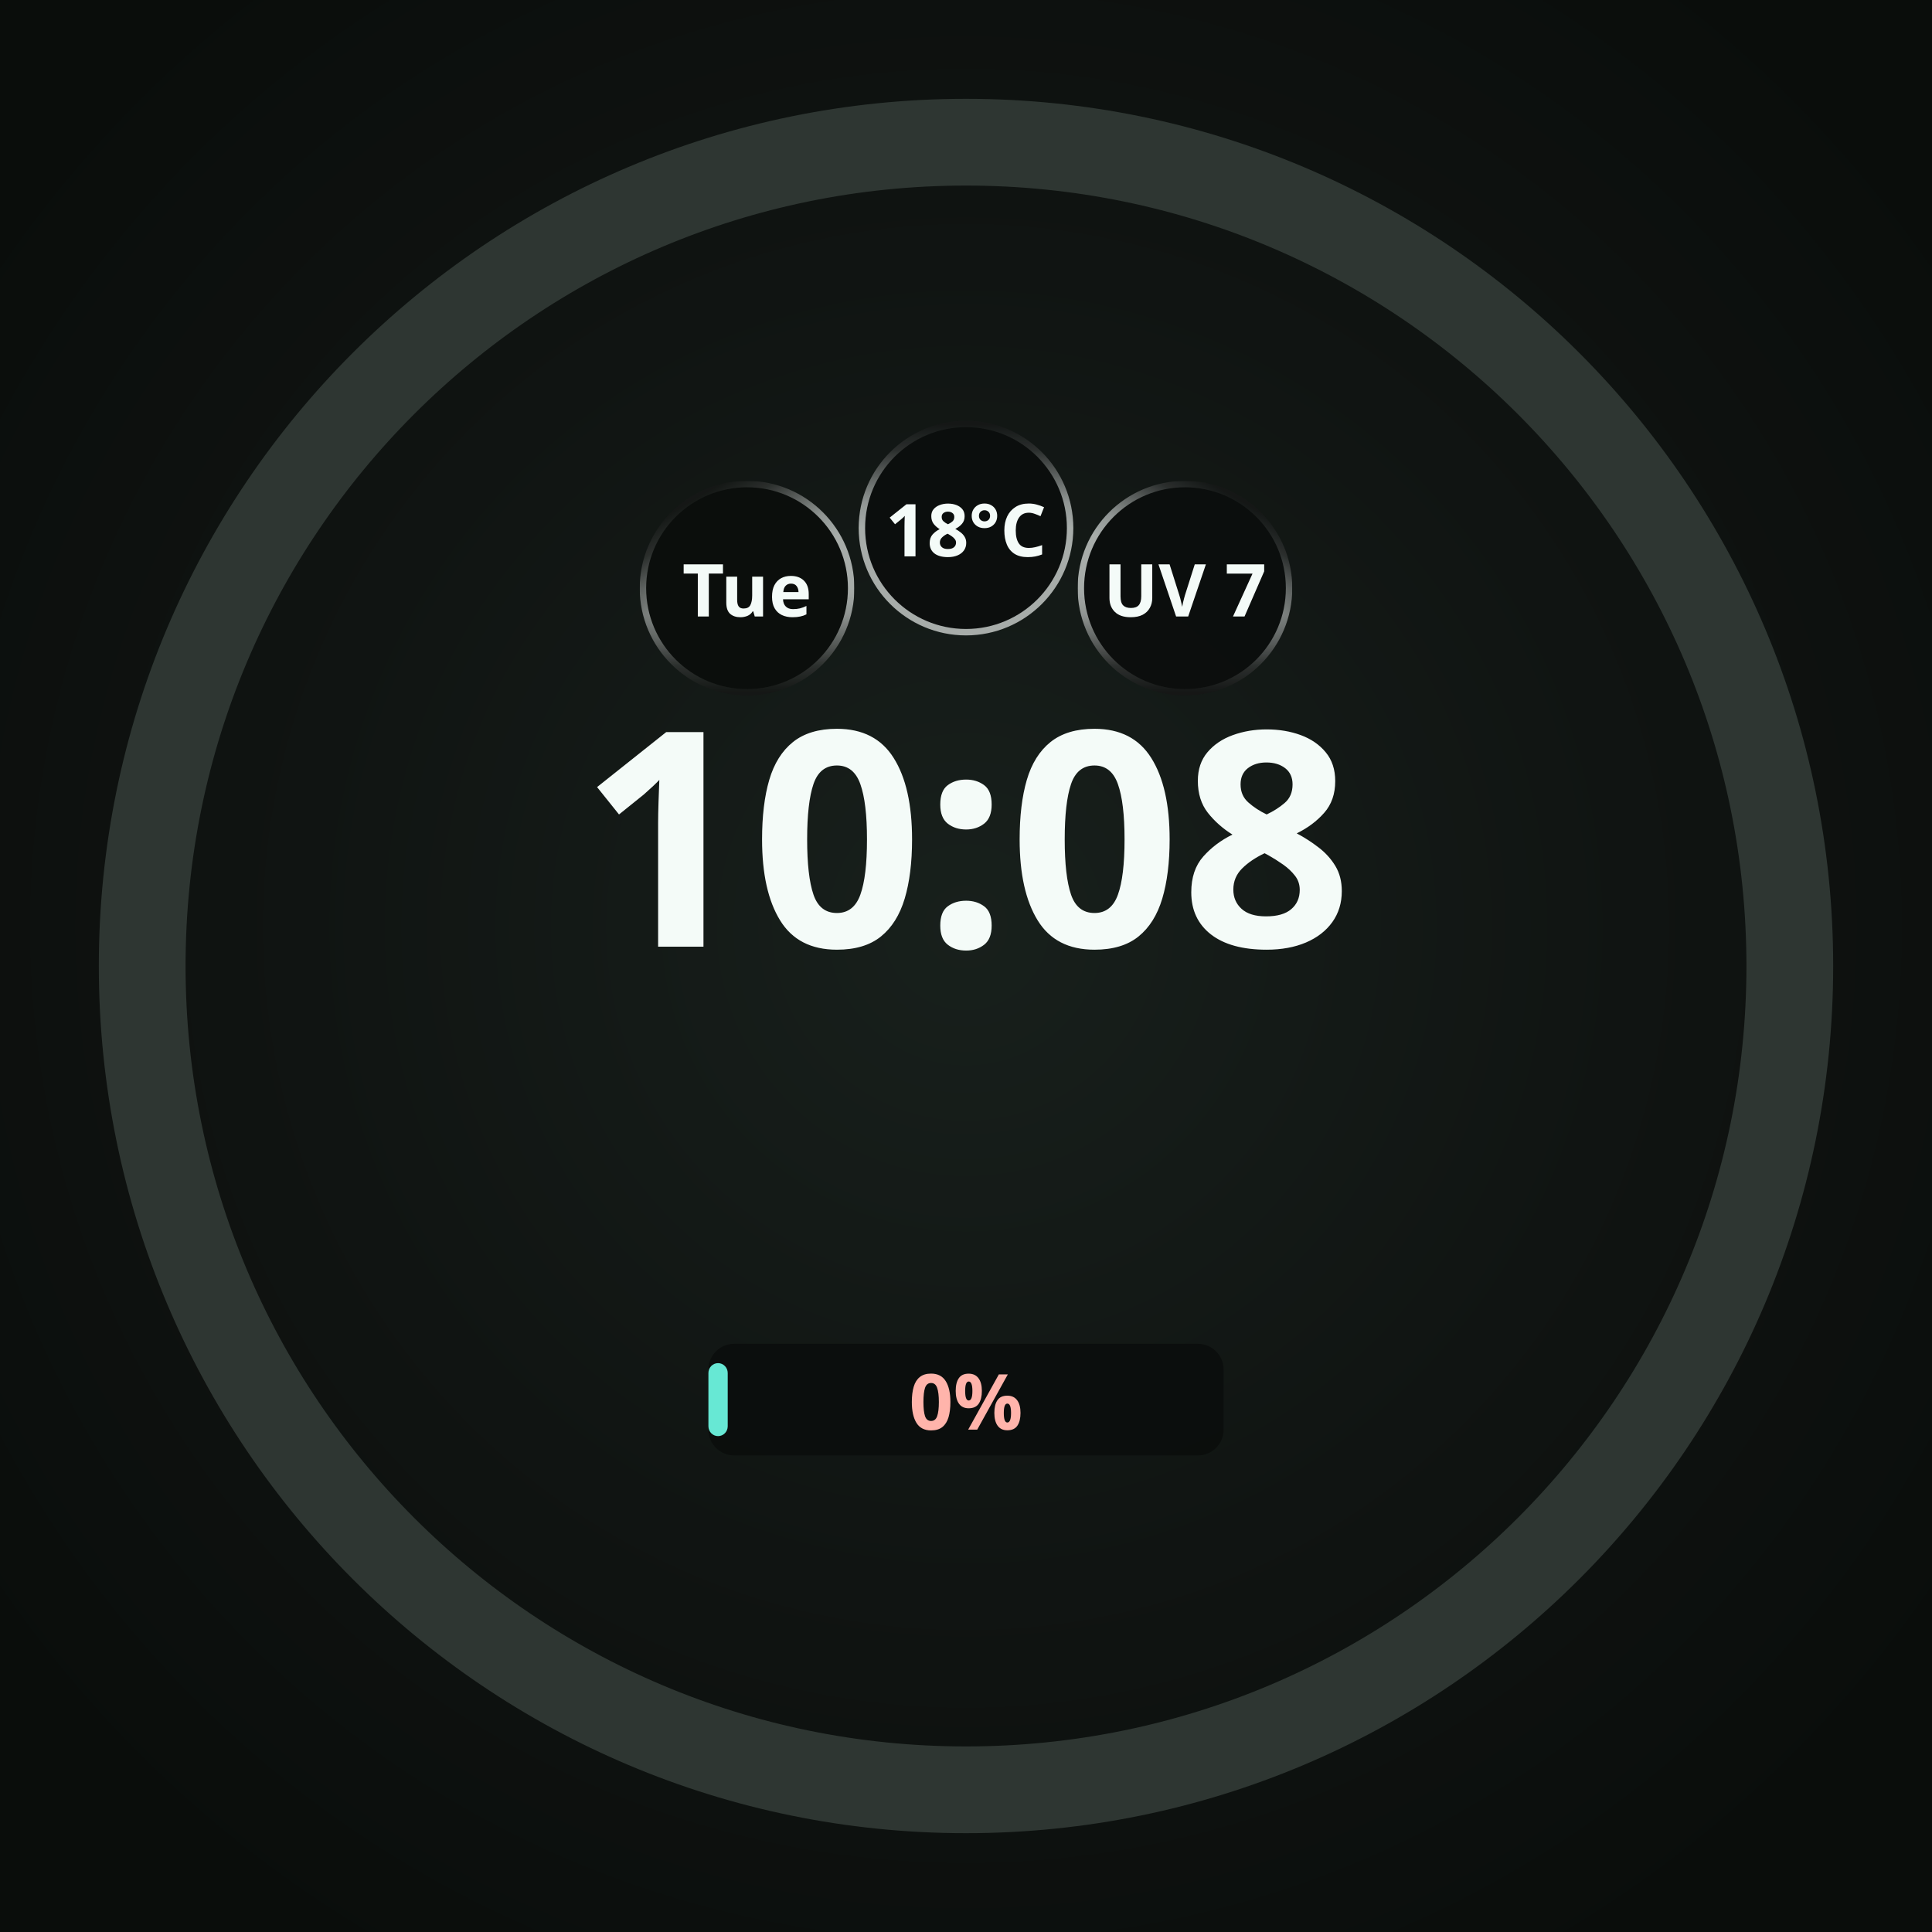
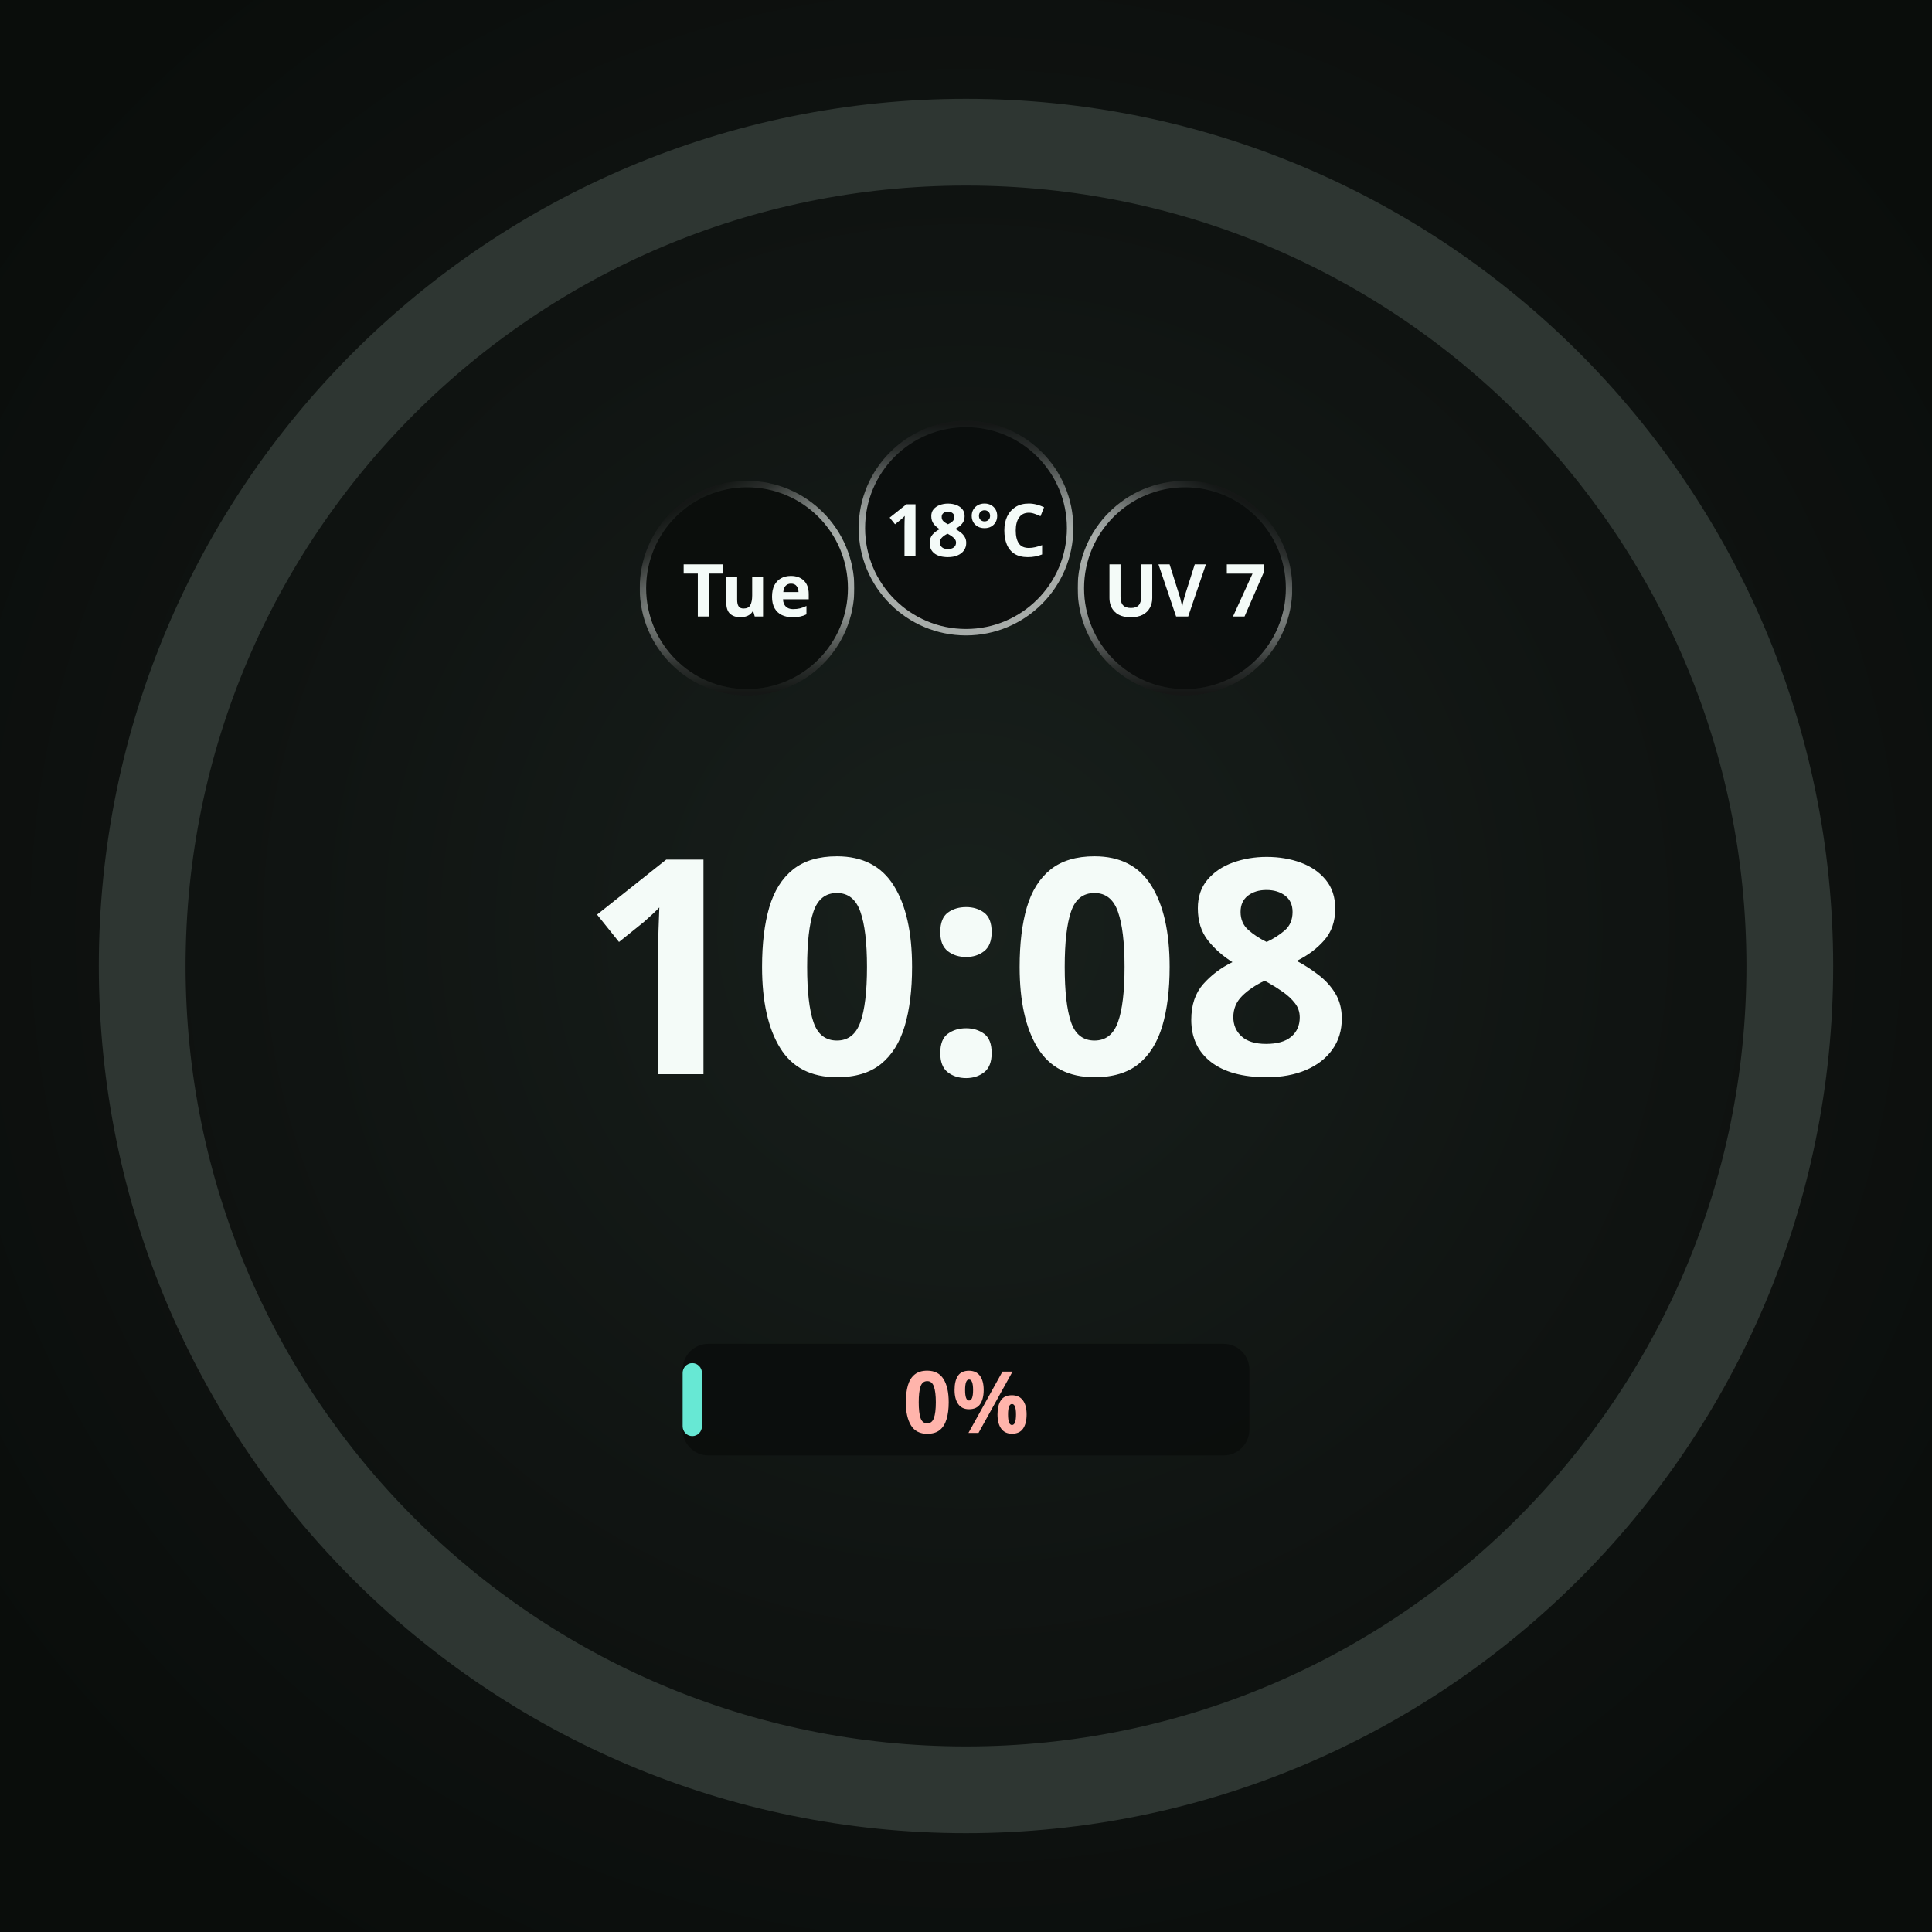
<svg xmlns="http://www.w3.org/2000/svg" width="450" height="450" viewBox="0 0 450 450" role="img" aria-label="Unavailable inner pool with known exhausted outer survivor">
  <defs>
    <radialGradient id="lift" cx="50%" cy="48%" r="62%">
      <stop offset="0%" stop-color="#18201C" />
      <stop offset="55%" stop-color="#101412" />
      <stop offset="100%" stop-color="#0A0D0B" />
    </radialGradient>
    <radialGradient id="cellRecess" cx="50%" cy="50%" r="50%">
      <stop offset="0%" stop-color="#0B0E0C" />
      <stop offset="55%" stop-color="#0B0E0C" />
      <stop offset="100%" stop-color="#242A27" />
    </radialGradient>
  </defs>
  <rect width="450" height="450" fill="url(#lift)" />
  <circle cx="225" cy="225" r="191.88" fill="none" stroke="#2E3632" stroke-width="20.205" />
  <circle cx="174.0" cy="137.0" r="25.0" fill="#0B0E0C" />
  <defs>
    <linearGradient id="cellRing0" gradientUnits="userSpaceOnUse" x1="186.16" y1="157.981" x2="161.84" y2="116.019">
      <stop offset="0" stop-color="#F4FBF8" stop-opacity="0.667" />
      <stop offset="0.5" stop-color="#F4FBF8" stop-opacity="0.667" />
      <stop offset="0.625" stop-color="#F4FBF8" stop-opacity="0.569" />
      <stop offset="0.75" stop-color="#F4FBF8" stop-opacity="0.353" />
      <stop offset="0.875" stop-color="#F4FBF8" stop-opacity="0.137" />
      <stop offset="1" stop-color="#F4FBF8" stop-opacity="0.039" />
    </linearGradient>
    <linearGradient id="cellBottom0" gradientUnits="userSpaceOnUse" x1="174" y1="112.75" x2="174" y2="161.25">
      <stop offset="0" stop-color="white" stop-opacity="1" />
      <stop offset="0.5" stop-color="white" stop-opacity="1" />
      <stop offset="0.625" stop-color="white" stop-opacity="0.855" />
      <stop offset="0.75" stop-color="white" stop-opacity="0.529" />
      <stop offset="0.875" stop-color="white" stop-opacity="0.208" />
      <stop offset="1" stop-color="white" stop-opacity="0.059" />
    </linearGradient>
    <mask id="cellBottomMask0" maskUnits="userSpaceOnUse" x="149" y="112" width="50" height="50">
      <rect x="149" y="112" width="50" height="50" fill="url(#cellBottom0)" />
    </mask>
  </defs>
  <circle cx="174.0" cy="137.0" r="24.25" fill="none" stroke="url(#cellRing0)" stroke-width="1.50" stroke-opacity="1" mask="url(#cellBottomMask0)" />
  <text x="174.0" y="137.0" text-anchor="middle" dominant-baseline="central" font-family="Noto Sans, sans-serif" font-size="17.0" font-weight="700" fill="#F4FBF8" fill-opacity="1">Tue</text>
  <circle cx="225.0" cy="123.0" r="25.0" fill="#0B0E0C" fill-opacity="0.92" />
  <defs>
    <linearGradient id="cellRing1" gradientUnits="userSpaceOnUse" x1="225" y1="147.25" x2="225" y2="98.75">
      <stop offset="0" stop-color="#F4FBF8" stop-opacity="0.667" />
      <stop offset="0.5" stop-color="#F4FBF8" stop-opacity="0.667" />
      <stop offset="0.625" stop-color="#F4FBF8" stop-opacity="0.569" />
      <stop offset="0.75" stop-color="#F4FBF8" stop-opacity="0.353" />
      <stop offset="0.875" stop-color="#F4FBF8" stop-opacity="0.137" />
      <stop offset="1" stop-color="#F4FBF8" stop-opacity="0.039" />
    </linearGradient>
  </defs>
  <circle cx="225.0" cy="123.0" r="24.25" fill="none" stroke="url(#cellRing1)" stroke-width="1.50" stroke-opacity="1" />
  <text x="225.0" y="123.0" text-anchor="middle" dominant-baseline="central" font-family="Noto Sans, sans-serif" font-size="17.0" font-weight="700" fill="#F4FBF8" fill-opacity="1">18°C</text>
  <circle cx="276.0" cy="137.0" r="25.0" fill="#0B0E0C" fill-opacity="0.92" />
  <defs>
    <linearGradient id="cellRing2" gradientUnits="userSpaceOnUse" x1="263.84" y1="157.981" x2="288.16" y2="116.019">
      <stop offset="0" stop-color="#F4FBF8" stop-opacity="0.667" />
      <stop offset="0.5" stop-color="#F4FBF8" stop-opacity="0.667" />
      <stop offset="0.625" stop-color="#F4FBF8" stop-opacity="0.569" />
      <stop offset="0.75" stop-color="#F4FBF8" stop-opacity="0.353" />
      <stop offset="0.875" stop-color="#F4FBF8" stop-opacity="0.137" />
      <stop offset="1" stop-color="#F4FBF8" stop-opacity="0.039" />
    </linearGradient>
    <linearGradient id="cellBottom2" gradientUnits="userSpaceOnUse" x1="276" y1="112.75" x2="276" y2="161.25">
      <stop offset="0" stop-color="white" stop-opacity="1" />
      <stop offset="0.5" stop-color="white" stop-opacity="1" />
      <stop offset="0.625" stop-color="white" stop-opacity="0.855" />
      <stop offset="0.75" stop-color="white" stop-opacity="0.529" />
      <stop offset="0.875" stop-color="white" stop-opacity="0.208" />
      <stop offset="1" stop-color="white" stop-opacity="0.059" />
    </linearGradient>
    <mask id="cellBottomMask2" maskUnits="userSpaceOnUse" x="251" y="112" width="50" height="50">
      <rect x="251" y="112" width="50" height="50" fill="url(#cellBottom2)" />
    </mask>
  </defs>
  <circle cx="276.0" cy="137.0" r="24.25" fill="none" stroke="url(#cellRing2)" stroke-width="1.50" stroke-opacity="1" mask="url(#cellBottomMask2)" />
  <text x="276.0" y="137.0" text-anchor="middle" dominant-baseline="central" font-family="Noto Sans, sans-serif" font-size="17.0" font-weight="700" fill="#F4FBF8" fill-opacity="1">UV 7</text>
-   <text x="225" y="220.5" text-anchor="middle" font-family="Noto Sans, sans-serif" font-size="70.0" font-weight="700" fill="#F4FBF8">10:08</text>
-   <rect x="165.0" y="313.0" width="120.0" height="26.0" rx="6.0" fill="#0B0E0C" fill-opacity="0.92" />
-   <rect x="165.0" y="317.5" width="4.5" height="17.0" rx="2.3" fill="#67E8D4" />
-   <text x="225.0" y="326.0" text-anchor="middle" dominant-baseline="central" font-family="Noto Sans, sans-serif" font-size="18.0" font-weight="700" fill="#F4FBF8">
+   <text x="225" y="250.2" text-anchor="middle" font-family="Noto Sans, sans-serif" font-size="70.0" font-weight="700" fill="#F4FBF8">10:08</text>
+   <rect x="159.0" y="313.0" width="132.0" height="26.0" rx="6.0" fill="#0B0E0C" fill-opacity="0.92" />
+   <rect x="159.0" y="317.5" width="4.5" height="17.0" rx="2.3" fill="#67E8D4" />
+   <text x="225.0" y="326.0" text-anchor="middle" dominant-baseline="central" font-family="Noto Sans, sans-serif" font-size="20.0" font-weight="700" fill="#F4FBF8">
    <tspan fill="#FFB4AB">0%</tspan>
  </text>
</svg>
